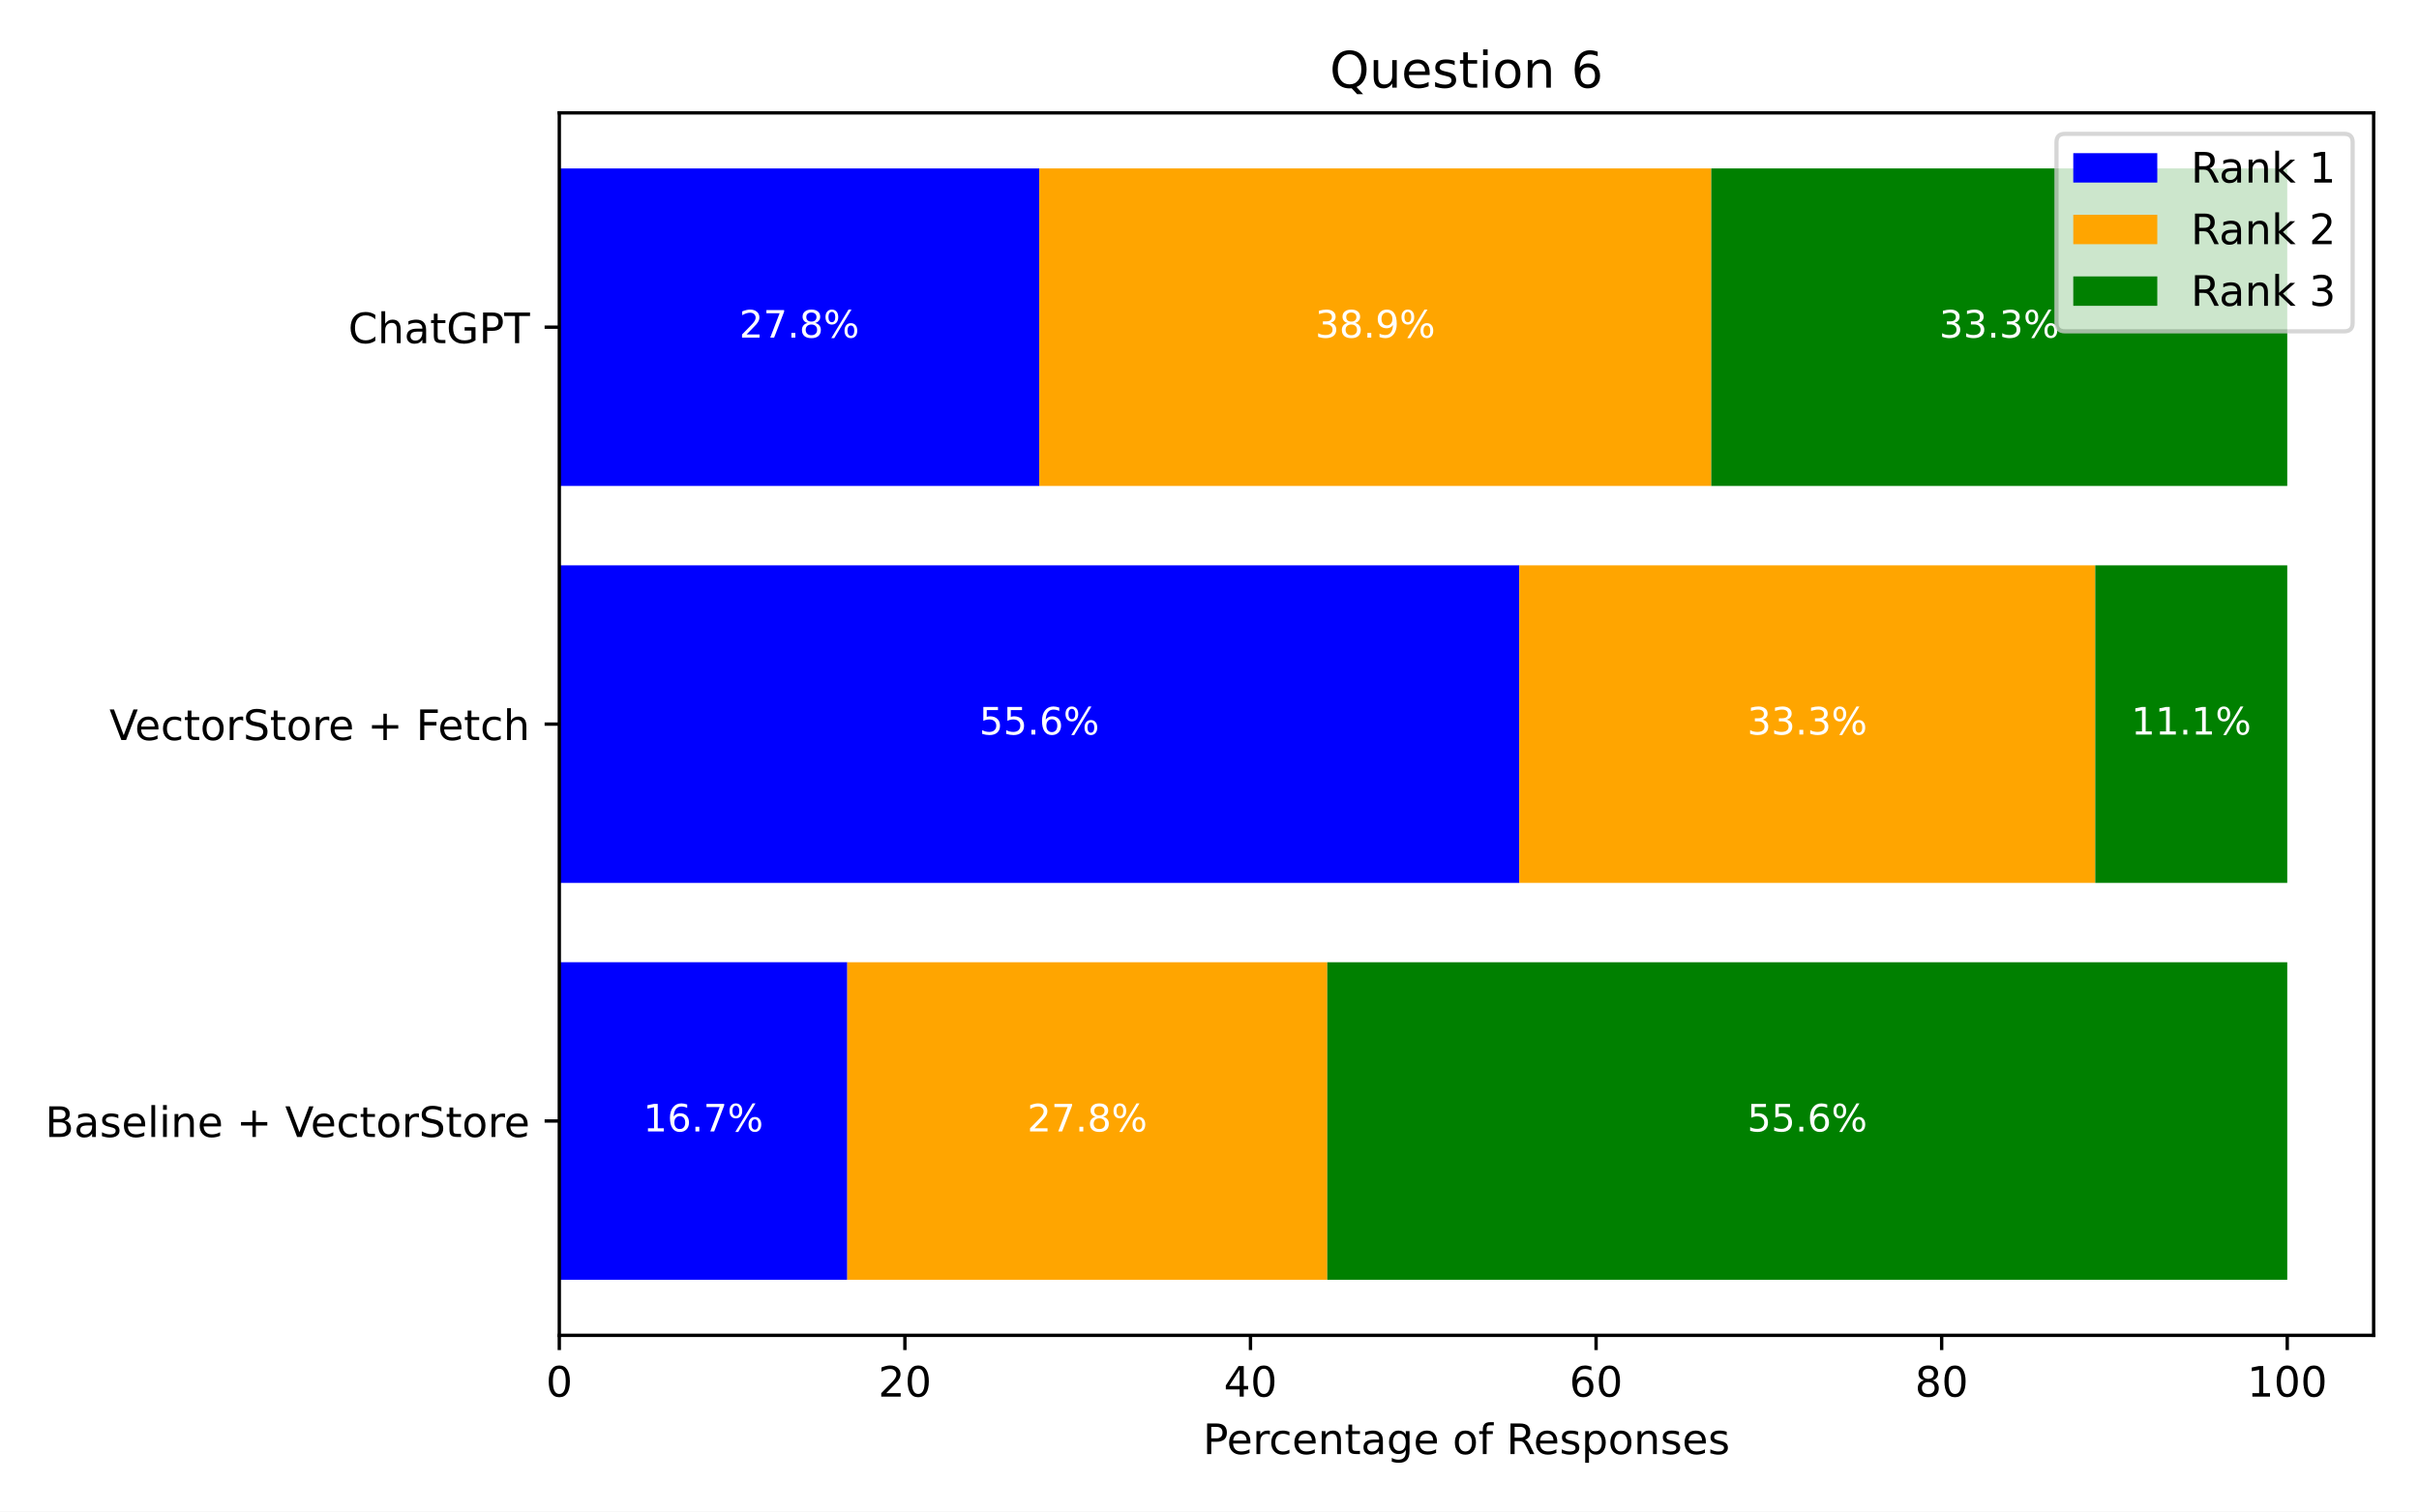
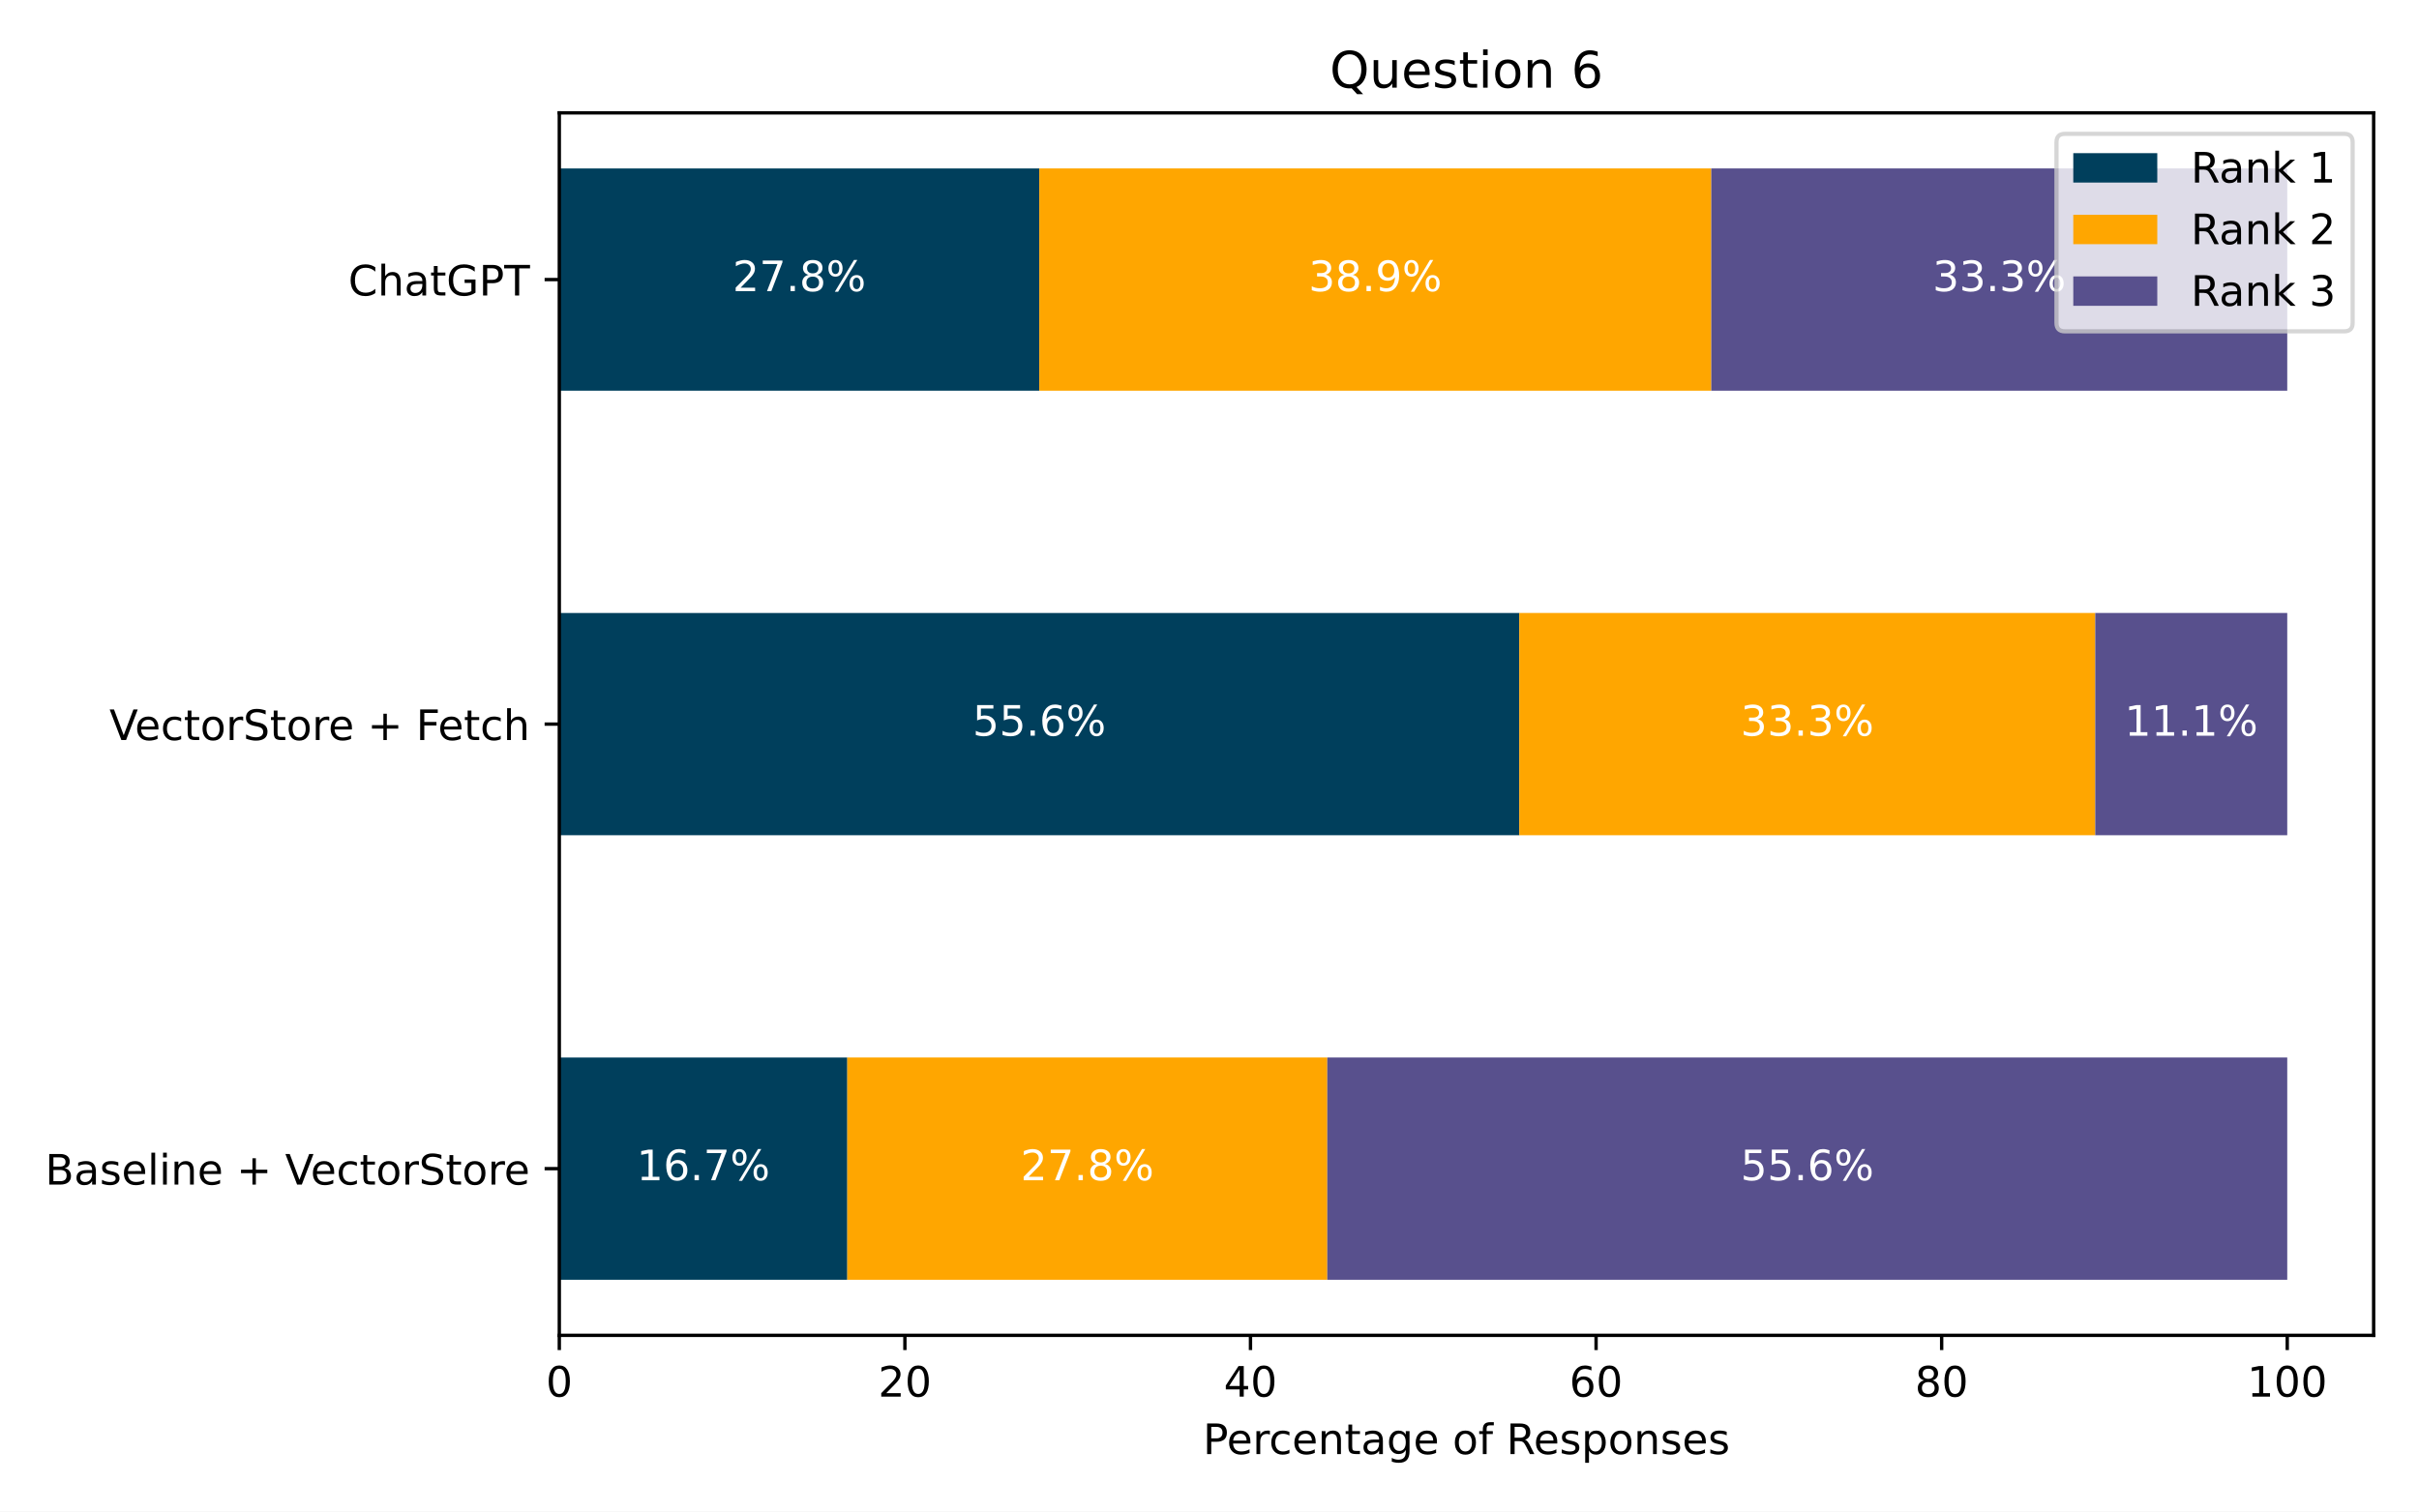
<svg xmlns="http://www.w3.org/2000/svg" xmlns:xlink="http://www.w3.org/1999/xlink" width="576pt" height="360pt" viewBox="0 0 576 360" version="1.1">
  <defs>
    <style type="text/css">*{stroke-linejoin: round; stroke-linecap: butt}</style>
  </defs>
  <g id="figure_1">
    <g id="patch_1">
      <path d="M 0 360  L 576 360  L 576 0  L 0 0  z " style="fill: #ffffff" />
    </g>
    <g id="axes_1">
      <g id="patch_2">
        <path d="M 133.18 318.04  L 565.2 318.04  L 565.2 26.88  L 133.18 26.88  z " style="fill: #ffffff" />
      </g>
      <g id="patch_3">
-         <path d="M 133.18 304.805  L 201.755 304.805  L 201.755 229.179  L 133.18 229.179  z " clip-path="url(#p1819cd830f)" style="fill: #0000ff" />
+         <path d="M 133.18 304.805  L 201.755 304.805  L 201.755 251.867  L 133.18 251.867  z " clip-path="url(#p472570c024)" style="fill: #003f5c" />
      </g>
      <g id="patch_4">
-         <path d="M 133.18 210.273  L 361.762 210.273  L 361.762 134.647  L 133.18 134.647  z " clip-path="url(#p1819cd830f)" style="fill: #0000ff" />
+         <path d="M 133.18 198.929  L 361.762 198.929  L 361.762 145.991  L 133.18 145.991  z " clip-path="url(#p472570c024)" style="fill: #003f5c" />
      </g>
      <g id="patch_5">
-         <path d="M 133.18 115.741  L 247.471 115.741  L 247.471 40.115  L 133.18 40.115  z " clip-path="url(#p1819cd830f)" style="fill: #0000ff" />
+         <path d="M 133.18 93.053  L 247.471 93.053  L 247.471 40.115  L 133.18 40.115  z " clip-path="url(#p472570c024)" style="fill: #003f5c" />
      </g>
      <g id="patch_6">
-         <path d="M 201.755 304.805  L 316.046 304.805  L 316.046 229.179  L 201.755 229.179  z " clip-path="url(#p1819cd830f)" style="fill: #ffa500" />
+         <path d="M 201.755 304.805  L 316.046 304.805  L 316.046 251.867  L 201.755 251.867  z " clip-path="url(#p472570c024)" style="fill: #ffa600" />
      </g>
      <g id="patch_7">
-         <path d="M 361.762 210.273  L 498.911 210.273  L 498.911 134.647  L 361.762 134.647  z " clip-path="url(#p1819cd830f)" style="fill: #ffa500" />
+         <path d="M 361.762 198.929  L 498.911 198.929  L 498.911 145.991  L 361.762 145.991  z " clip-path="url(#p472570c024)" style="fill: #ffa600" />
      </g>
      <g id="patch_8">
-         <path d="M 247.471 115.741  L 407.478 115.741  L 407.478 40.115  L 247.471 40.115  z " clip-path="url(#p1819cd830f)" style="fill: #ffa500" />
+         <path d="M 247.471 93.053  L 407.478 93.053  L 407.478 40.115  L 247.471 40.115  z " clip-path="url(#p472570c024)" style="fill: #ffa600" />
      </g>
      <g id="patch_9">
-         <path d="M 316.046 304.805  L 544.628 304.805  L 544.628 229.179  L 316.046 229.179  z " clip-path="url(#p1819cd830f)" style="fill: #008000" />
+         <path d="M 316.046 304.805  L 544.628 304.805  L 544.628 251.867  L 316.046 251.867  z " clip-path="url(#p472570c024)" style="fill: #58508d" />
      </g>
      <g id="patch_10">
-         <path d="M 498.911 210.273  L 544.628 210.273  L 544.628 134.647  L 498.911 134.647  z " clip-path="url(#p1819cd830f)" style="fill: #008000" />
+         <path d="M 498.911 198.929  L 544.628 198.929  L 544.628 145.991  L 498.911 145.991  z " clip-path="url(#p472570c024)" style="fill: #58508d" />
      </g>
      <g id="patch_11">
-         <path d="M 407.478 115.741  L 544.628 115.741  L 544.628 40.115  L 407.478 40.115  z " clip-path="url(#p1819cd830f)" style="fill: #008000" />
+         <path d="M 407.478 93.053  L 544.628 93.053  L 544.628 40.115  L 407.478 40.115  z " clip-path="url(#p472570c024)" style="fill: #58508d" />
      </g>
      <g id="matplotlib.axis_1">
        <g id="xtick_1">
          <g id="line2d_1">
            <defs>
-               <path id="mb0c76a50ac" d="M 0 0  L 0 3.5  " style="stroke: #000000; stroke-width: 0.8" />
+               <path id="m6cea0c84f3" d="M 0 0  L 0 3.5  " style="stroke: #000000; stroke-width: 0.8" />
            </defs>
            <g>
-               <use xlink:href="#mb0c76a50ac" x="133.18" y="318.04" style="stroke: #000000; stroke-width: 0.8" />
+               <use xlink:href="#m6cea0c84f3" x="133.18" y="318.04" style="stroke: #000000; stroke-width: 0.8" />
            </g>
          </g>
          <g id="text_1">
            <g transform="translate(129.9988 332.6384) scale(0.1 -0.1)">
              <defs>
                <path id="DejaVuSans-30" d="M 2034 4250  Q 1547 4250 1301 3770  Q 1056 3291 1056 2328  Q 1056 1369 1301 889  Q 1547 409 2034 409  Q 2525 409 2770 889  Q 3016 1369 3016 2328  Q 3016 3291 2770 3770  Q 2525 4250 2034 4250  z M 2034 4750  Q 2819 4750 3233 4129  Q 3647 3509 3647 2328  Q 3647 1150 3233 529  Q 2819 -91 2034 -91  Q 1250 -91 836 529  Q 422 1150 422 2328  Q 422 3509 836 4129  Q 1250 4750 2034 4750  z " transform="scale(0.015625)" />
              </defs>
              <use xlink:href="#DejaVuSans-30" />
            </g>
          </g>
        </g>
        <g id="xtick_2">
          <g id="line2d_2">
            <g>
-               <use xlink:href="#mb0c76a50ac" x="215.47" y="318.04" style="stroke: #000000; stroke-width: 0.8" />
+               <use xlink:href="#m6cea0c84f3" x="215.47" y="318.04" style="stroke: #000000; stroke-width: 0.8" />
            </g>
          </g>
          <g id="text_2">
            <g transform="translate(209.107 332.6384) scale(0.1 -0.1)">
              <defs>
                <path id="DejaVuSans-32" d="M 1228 531  L 3431 531  L 3431 0  L 469 0  L 469 531  Q 828 903 1448 1529  Q 2069 2156 2228 2338  Q 2531 2678 2651 2914  Q 2772 3150 2772 3378  Q 2772 3750 2511 3984  Q 2250 4219 1831 4219  Q 1534 4219 1204 4116  Q 875 4013 500 3803  L 500 4441  Q 881 4594 1212 4672  Q 1544 4750 1819 4750  Q 2544 4750 2975 4387  Q 3406 4025 3406 3419  Q 3406 3131 3298 2873  Q 3191 2616 2906 2266  Q 2828 2175 2409 1742  Q 1991 1309 1228 531  z " transform="scale(0.015625)" />
              </defs>
              <use xlink:href="#DejaVuSans-32" />
              <use xlink:href="#DejaVuSans-30" x="63.623" />
            </g>
          </g>
        </g>
        <g id="xtick_3">
          <g id="line2d_3">
            <g>
-               <use xlink:href="#mb0c76a50ac" x="297.759" y="318.04" style="stroke: #000000; stroke-width: 0.8" />
+               <use xlink:href="#m6cea0c84f3" x="297.759" y="318.04" style="stroke: #000000; stroke-width: 0.8" />
            </g>
          </g>
          <g id="text_3">
            <g transform="translate(291.3965 332.6384) scale(0.1 -0.1)">
              <defs>
                <path id="DejaVuSans-34" d="M 2419 4116  L 825 1625  L 2419 1625  L 2419 4116  z M 2253 4666  L 3047 4666  L 3047 1625  L 3713 1625  L 3713 1100  L 3047 1100  L 3047 0  L 2419 0  L 2419 1100  L 313 1100  L 313 1709  L 2253 4666  z " transform="scale(0.015625)" />
              </defs>
              <use xlink:href="#DejaVuSans-34" />
              <use xlink:href="#DejaVuSans-30" x="63.623" />
            </g>
          </g>
        </g>
        <g id="xtick_4">
          <g id="line2d_4">
            <g>
-               <use xlink:href="#mb0c76a50ac" x="380.049" y="318.04" style="stroke: #000000; stroke-width: 0.8" />
+               <use xlink:href="#m6cea0c84f3" x="380.049" y="318.04" style="stroke: #000000; stroke-width: 0.8" />
            </g>
          </g>
          <g id="text_4">
            <g transform="translate(373.6861 332.6384) scale(0.1 -0.1)">
              <defs>
                <path id="DejaVuSans-36" d="M 2113 2584  Q 1688 2584 1439 2293  Q 1191 2003 1191 1497  Q 1191 994 1439 701  Q 1688 409 2113 409  Q 2538 409 2786 701  Q 3034 994 3034 1497  Q 3034 2003 2786 2293  Q 2538 2584 2113 2584  z M 3366 4563  L 3366 3988  Q 3128 4100 2886 4159  Q 2644 4219 2406 4219  Q 1781 4219 1451 3797  Q 1122 3375 1075 2522  Q 1259 2794 1537 2939  Q 1816 3084 2150 3084  Q 2853 3084 3261 2657  Q 3669 2231 3669 1497  Q 3669 778 3244 343  Q 2819 -91 2113 -91  Q 1303 -91 875 529  Q 447 1150 447 2328  Q 447 3434 972 4092  Q 1497 4750 2381 4750  Q 2619 4750 2861 4703  Q 3103 4656 3366 4563  z " transform="scale(0.015625)" />
              </defs>
              <use xlink:href="#DejaVuSans-36" />
              <use xlink:href="#DejaVuSans-30" x="63.623" />
            </g>
          </g>
        </g>
        <g id="xtick_5">
          <g id="line2d_5">
            <g>
-               <use xlink:href="#mb0c76a50ac" x="462.338" y="318.04" style="stroke: #000000; stroke-width: 0.8" />
+               <use xlink:href="#m6cea0c84f3" x="462.338" y="318.04" style="stroke: #000000; stroke-width: 0.8" />
            </g>
          </g>
          <g id="text_5">
            <g transform="translate(455.9756 332.6384) scale(0.1 -0.1)">
              <defs>
                <path id="DejaVuSans-38" d="M 2034 2216  Q 1584 2216 1326 1975  Q 1069 1734 1069 1313  Q 1069 891 1326 650  Q 1584 409 2034 409  Q 2484 409 2743 651  Q 3003 894 3003 1313  Q 3003 1734 2745 1975  Q 2488 2216 2034 2216  z M 1403 2484  Q 997 2584 770 2862  Q 544 3141 544 3541  Q 544 4100 942 4425  Q 1341 4750 2034 4750  Q 2731 4750 3128 4425  Q 3525 4100 3525 3541  Q 3525 3141 3298 2862  Q 3072 2584 2669 2484  Q 3125 2378 3379 2068  Q 3634 1759 3634 1313  Q 3634 634 3220 271  Q 2806 -91 2034 -91  Q 1263 -91 848 271  Q 434 634 434 1313  Q 434 1759 690 2068  Q 947 2378 1403 2484  z M 1172 3481  Q 1172 3119 1398 2916  Q 1625 2713 2034 2713  Q 2441 2713 2670 2916  Q 2900 3119 2900 3481  Q 2900 3844 2670 4047  Q 2441 4250 2034 4250  Q 1625 4250 1398 4047  Q 1172 3844 1172 3481  z " transform="scale(0.015625)" />
              </defs>
              <use xlink:href="#DejaVuSans-38" />
              <use xlink:href="#DejaVuSans-30" x="63.623" />
            </g>
          </g>
        </g>
        <g id="xtick_6">
          <g id="line2d_6">
            <g>
-               <use xlink:href="#mb0c76a50ac" x="544.628" y="318.04" style="stroke: #000000; stroke-width: 0.8" />
+               <use xlink:href="#m6cea0c84f3" x="544.628" y="318.04" style="stroke: #000000; stroke-width: 0.8" />
            </g>
          </g>
          <g id="text_6">
            <g transform="translate(535.0839 332.6384) scale(0.1 -0.1)">
              <defs>
                <path id="DejaVuSans-31" d="M 794 531  L 1825 531  L 1825 4091  L 703 3866  L 703 4441  L 1819 4666  L 2450 4666  L 2450 531  L 3481 531  L 3481 0  L 794 0  L 794 531  z " transform="scale(0.015625)" />
              </defs>
              <use xlink:href="#DejaVuSans-31" />
              <use xlink:href="#DejaVuSans-30" x="63.623" />
              <use xlink:href="#DejaVuSans-30" x="127.246" />
            </g>
          </g>
        </g>
        <g id="text_7">
          <g transform="translate(286.4509 346.3166) scale(0.1 -0.1)">
            <defs>
              <path id="DejaVuSans-50" d="M 1259 4147  L 1259 2394  L 2053 2394  Q 2494 2394 2734 2622  Q 2975 2850 2975 3272  Q 2975 3691 2734 3919  Q 2494 4147 2053 4147  L 1259 4147  z M 628 4666  L 2053 4666  Q 2838 4666 3239 4311  Q 3641 3956 3641 3272  Q 3641 2581 3239 2228  Q 2838 1875 2053 1875  L 1259 1875  L 1259 0  L 628 0  L 628 4666  z " transform="scale(0.015625)" />
              <path id="DejaVuSans-65" d="M 3597 1894  L 3597 1613  L 953 1613  Q 991 1019 1311 708  Q 1631 397 2203 397  Q 2534 397 2845 478  Q 3156 559 3463 722  L 3463 178  Q 3153 47 2828 -22  Q 2503 -91 2169 -91  Q 1331 -91 842 396  Q 353 884 353 1716  Q 353 2575 817 3079  Q 1281 3584 2069 3584  Q 2775 3584 3186 3129  Q 3597 2675 3597 1894  z M 3022 2063  Q 3016 2534 2758 2815  Q 2500 3097 2075 3097  Q 1594 3097 1305 2825  Q 1016 2553 972 2059  L 3022 2063  z " transform="scale(0.015625)" />
              <path id="DejaVuSans-72" d="M 2631 2963  Q 2534 3019 2420 3045  Q 2306 3072 2169 3072  Q 1681 3072 1420 2755  Q 1159 2438 1159 1844  L 1159 0  L 581 0  L 581 3500  L 1159 3500  L 1159 2956  Q 1341 3275 1631 3429  Q 1922 3584 2338 3584  Q 2397 3584 2469 3576  Q 2541 3569 2628 3553  L 2631 2963  z " transform="scale(0.015625)" />
              <path id="DejaVuSans-63" d="M 3122 3366  L 3122 2828  Q 2878 2963 2633 3030  Q 2388 3097 2138 3097  Q 1578 3097 1268 2742  Q 959 2388 959 1747  Q 959 1106 1268 751  Q 1578 397 2138 397  Q 2388 397 2633 464  Q 2878 531 3122 666  L 3122 134  Q 2881 22 2623 -34  Q 2366 -91 2075 -91  Q 1284 -91 818 406  Q 353 903 353 1747  Q 353 2603 823 3093  Q 1294 3584 2113 3584  Q 2378 3584 2631 3529  Q 2884 3475 3122 3366  z " transform="scale(0.015625)" />
              <path id="DejaVuSans-6e" d="M 3513 2113  L 3513 0  L 2938 0  L 2938 2094  Q 2938 2591 2744 2837  Q 2550 3084 2163 3084  Q 1697 3084 1428 2787  Q 1159 2491 1159 1978  L 1159 0  L 581 0  L 581 3500  L 1159 3500  L 1159 2956  Q 1366 3272 1645 3428  Q 1925 3584 2291 3584  Q 2894 3584 3203 3211  Q 3513 2838 3513 2113  z " transform="scale(0.015625)" />
              <path id="DejaVuSans-74" d="M 1172 4494  L 1172 3500  L 2356 3500  L 2356 3053  L 1172 3053  L 1172 1153  Q 1172 725 1289 603  Q 1406 481 1766 481  L 2356 481  L 2356 0  L 1766 0  Q 1100 0 847 248  Q 594 497 594 1153  L 594 3053  L 172 3053  L 172 3500  L 594 3500  L 594 4494  L 1172 4494  z " transform="scale(0.015625)" />
              <path id="DejaVuSans-61" d="M 2194 1759  Q 1497 1759 1228 1600  Q 959 1441 959 1056  Q 959 750 1161 570  Q 1363 391 1709 391  Q 2188 391 2477 730  Q 2766 1069 2766 1631  L 2766 1759  L 2194 1759  z M 3341 1997  L 3341 0  L 2766 0  L 2766 531  Q 2569 213 2275 61  Q 1981 -91 1556 -91  Q 1019 -91 701 211  Q 384 513 384 1019  Q 384 1609 779 1909  Q 1175 2209 1959 2209  L 2766 2209  L 2766 2266  Q 2766 2663 2505 2880  Q 2244 3097 1772 3097  Q 1472 3097 1187 3025  Q 903 2953 641 2809  L 641 3341  Q 956 3463 1253 3523  Q 1550 3584 1831 3584  Q 2591 3584 2966 3190  Q 3341 2797 3341 1997  z " transform="scale(0.015625)" />
              <path id="DejaVuSans-67" d="M 2906 1791  Q 2906 2416 2648 2759  Q 2391 3103 1925 3103  Q 1463 3103 1205 2759  Q 947 2416 947 1791  Q 947 1169 1205 825  Q 1463 481 1925 481  Q 2391 481 2648 825  Q 2906 1169 2906 1791  z M 3481 434  Q 3481 -459 3084 -895  Q 2688 -1331 1869 -1331  Q 1566 -1331 1297 -1286  Q 1028 -1241 775 -1147  L 775 -588  Q 1028 -725 1275 -790  Q 1522 -856 1778 -856  Q 2344 -856 2625 -561  Q 2906 -266 2906 331  L 2906 616  Q 2728 306 2450 153  Q 2172 0 1784 0  Q 1141 0 747 490  Q 353 981 353 1791  Q 353 2603 747 3093  Q 1141 3584 1784 3584  Q 2172 3584 2450 3431  Q 2728 3278 2906 2969  L 2906 3500  L 3481 3500  L 3481 434  z " transform="scale(0.015625)" />
              <path id="DejaVuSans-20" transform="scale(0.015625)" />
              <path id="DejaVuSans-6f" d="M 1959 3097  Q 1497 3097 1228 2736  Q 959 2375 959 1747  Q 959 1119 1226 758  Q 1494 397 1959 397  Q 2419 397 2687 759  Q 2956 1122 2956 1747  Q 2956 2369 2687 2733  Q 2419 3097 1959 3097  z M 1959 3584  Q 2709 3584 3137 3096  Q 3566 2609 3566 1747  Q 3566 888 3137 398  Q 2709 -91 1959 -91  Q 1206 -91 779 398  Q 353 888 353 1747  Q 353 2609 779 3096  Q 1206 3584 1959 3584  z " transform="scale(0.015625)" />
              <path id="DejaVuSans-66" d="M 2375 4863  L 2375 4384  L 1825 4384  Q 1516 4384 1395 4259  Q 1275 4134 1275 3809  L 1275 3500  L 2222 3500  L 2222 3053  L 1275 3053  L 1275 0  L 697 0  L 697 3053  L 147 3053  L 147 3500  L 697 3500  L 697 3744  Q 697 4328 969 4595  Q 1241 4863 1831 4863  L 2375 4863  z " transform="scale(0.015625)" />
              <path id="DejaVuSans-52" d="M 2841 2188  Q 3044 2119 3236 1894  Q 3428 1669 3622 1275  L 4263 0  L 3584 0  L 2988 1197  Q 2756 1666 2539 1819  Q 2322 1972 1947 1972  L 1259 1972  L 1259 0  L 628 0  L 628 4666  L 2053 4666  Q 2853 4666 3247 4331  Q 3641 3997 3641 3322  Q 3641 2881 3436 2590  Q 3231 2300 2841 2188  z M 1259 4147  L 1259 2491  L 2053 2491  Q 2509 2491 2742 2702  Q 2975 2913 2975 3322  Q 2975 3731 2742 3939  Q 2509 4147 2053 4147  L 1259 4147  z " transform="scale(0.015625)" />
              <path id="DejaVuSans-73" d="M 2834 3397  L 2834 2853  Q 2591 2978 2328 3040  Q 2066 3103 1784 3103  Q 1356 3103 1142 2972  Q 928 2841 928 2578  Q 928 2378 1081 2264  Q 1234 2150 1697 2047  L 1894 2003  Q 2506 1872 2764 1633  Q 3022 1394 3022 966  Q 3022 478 2636 193  Q 2250 -91 1575 -91  Q 1294 -91 989 -36  Q 684 19 347 128  L 347 722  Q 666 556 975 473  Q 1284 391 1588 391  Q 1994 391 2212 530  Q 2431 669 2431 922  Q 2431 1156 2273 1281  Q 2116 1406 1581 1522  L 1381 1569  Q 847 1681 609 1914  Q 372 2147 372 2553  Q 372 3047 722 3315  Q 1072 3584 1716 3584  Q 2034 3584 2315 3537  Q 2597 3491 2834 3397  z " transform="scale(0.015625)" />
              <path id="DejaVuSans-70" d="M 1159 525  L 1159 -1331  L 581 -1331  L 581 3500  L 1159 3500  L 1159 2969  Q 1341 3281 1617 3432  Q 1894 3584 2278 3584  Q 2916 3584 3314 3078  Q 3713 2572 3713 1747  Q 3713 922 3314 415  Q 2916 -91 2278 -91  Q 1894 -91 1617 61  Q 1341 213 1159 525  z M 3116 1747  Q 3116 2381 2855 2742  Q 2594 3103 2138 3103  Q 1681 3103 1420 2742  Q 1159 2381 1159 1747  Q 1159 1113 1420 752  Q 1681 391 2138 391  Q 2594 391 2855 752  Q 3116 1113 3116 1747  z " transform="scale(0.015625)" />
            </defs>
            <use xlink:href="#DejaVuSans-50" />
            <use xlink:href="#DejaVuSans-65" x="56.678" />
            <use xlink:href="#DejaVuSans-72" x="118.201" />
            <use xlink:href="#DejaVuSans-63" x="157.064" />
            <use xlink:href="#DejaVuSans-65" x="212.045" />
            <use xlink:href="#DejaVuSans-6e" x="273.568" />
            <use xlink:href="#DejaVuSans-74" x="336.947" />
            <use xlink:href="#DejaVuSans-61" x="376.156" />
            <use xlink:href="#DejaVuSans-67" x="437.436" />
            <use xlink:href="#DejaVuSans-65" x="500.912" />
            <use xlink:href="#DejaVuSans-20" x="562.436" />
            <use xlink:href="#DejaVuSans-6f" x="594.223" />
            <use xlink:href="#DejaVuSans-66" x="655.404" />
            <use xlink:href="#DejaVuSans-20" x="690.609" />
            <use xlink:href="#DejaVuSans-52" x="722.396" />
            <use xlink:href="#DejaVuSans-65" x="787.379" />
            <use xlink:href="#DejaVuSans-73" x="848.902" />
            <use xlink:href="#DejaVuSans-70" x="901.002" />
            <use xlink:href="#DejaVuSans-6f" x="964.479" />
            <use xlink:href="#DejaVuSans-6e" x="1025.66" />
            <use xlink:href="#DejaVuSans-73" x="1089.039" />
            <use xlink:href="#DejaVuSans-65" x="1141.139" />
            <use xlink:href="#DejaVuSans-73" x="1202.662" />
          </g>
        </g>
      </g>
      <g id="matplotlib.axis_2">
        <g id="ytick_1">
          <g id="line2d_7">
            <defs>
-               <path id="m9d23eea4d8" d="M 0 0  L -3.5 0  " style="stroke: #000000; stroke-width: 0.8" />
+               <path id="m321a043ea3" d="M 0 0  L -3.5 0  " style="stroke: #000000; stroke-width: 0.8" />
            </defs>
            <g>
-               <use xlink:href="#m9d23eea4d8" x="133.18" y="266.992" style="stroke: #000000; stroke-width: 0.8" />
+               <use xlink:href="#m321a043ea3" x="133.18" y="278.336" style="stroke: #000000; stroke-width: 0.8" />
            </g>
          </g>
          <g id="text_8">
-             <g transform="translate(10.75188 270.7917) scale(0.1 -0.1)">
+             <g transform="translate(10.75188 282.1356) scale(0.1 -0.1)">
              <defs>
                <path id="DejaVuSans-42" d="M 1259 2228  L 1259 519  L 2272 519  Q 2781 519 3026 730  Q 3272 941 3272 1375  Q 3272 1813 3026 2020  Q 2781 2228 2272 2228  L 1259 2228  z M 1259 4147  L 1259 2741  L 2194 2741  Q 2656 2741 2882 2914  Q 3109 3088 3109 3444  Q 3109 3797 2882 3972  Q 2656 4147 2194 4147  L 1259 4147  z M 628 4666  L 2241 4666  Q 2963 4666 3353 4366  Q 3744 4066 3744 3513  Q 3744 3084 3544 2831  Q 3344 2578 2956 2516  Q 3422 2416 3680 2098  Q 3938 1781 3938 1306  Q 3938 681 3513 340  Q 3088 0 2303 0  L 628 0  L 628 4666  z " transform="scale(0.015625)" />
                <path id="DejaVuSans-6c" d="M 603 4863  L 1178 4863  L 1178 0  L 603 0  L 603 4863  z " transform="scale(0.015625)" />
                <path id="DejaVuSans-69" d="M 603 3500  L 1178 3500  L 1178 0  L 603 0  L 603 3500  z M 603 4863  L 1178 4863  L 1178 4134  L 603 4134  L 603 4863  z " transform="scale(0.015625)" />
                <path id="DejaVuSans-2b" d="M 2944 4013  L 2944 2272  L 4684 2272  L 4684 1741  L 2944 1741  L 2944 0  L 2419 0  L 2419 1741  L 678 1741  L 678 2272  L 2419 2272  L 2419 4013  L 2944 4013  z " transform="scale(0.015625)" />
                <path id="DejaVuSans-56" d="M 1831 0  L 50 4666  L 709 4666  L 2188 738  L 3669 4666  L 4325 4666  L 2547 0  L 1831 0  z " transform="scale(0.015625)" />
                <path id="DejaVuSans-53" d="M 3425 4513  L 3425 3897  Q 3066 4069 2747 4153  Q 2428 4238 2131 4238  Q 1616 4238 1336 4038  Q 1056 3838 1056 3469  Q 1056 3159 1242 3001  Q 1428 2844 1947 2747  L 2328 2669  Q 3034 2534 3370 2195  Q 3706 1856 3706 1288  Q 3706 609 3251 259  Q 2797 -91 1919 -91  Q 1588 -91 1214 -16  Q 841 59 441 206  L 441 856  Q 825 641 1194 531  Q 1563 422 1919 422  Q 2459 422 2753 634  Q 3047 847 3047 1241  Q 3047 1584 2836 1778  Q 2625 1972 2144 2069  L 1759 2144  Q 1053 2284 737 2584  Q 422 2884 422 3419  Q 422 4038 858 4394  Q 1294 4750 2059 4750  Q 2388 4750 2728 4690  Q 3069 4631 3425 4513  z " transform="scale(0.015625)" />
              </defs>
              <use xlink:href="#DejaVuSans-42" />
              <use xlink:href="#DejaVuSans-61" x="68.604" />
              <use xlink:href="#DejaVuSans-73" x="129.883" />
              <use xlink:href="#DejaVuSans-65" x="181.982" />
              <use xlink:href="#DejaVuSans-6c" x="243.506" />
              <use xlink:href="#DejaVuSans-69" x="271.289" />
              <use xlink:href="#DejaVuSans-6e" x="299.072" />
              <use xlink:href="#DejaVuSans-65" x="362.451" />
              <use xlink:href="#DejaVuSans-20" x="423.975" />
              <use xlink:href="#DejaVuSans-2b" x="455.762" />
              <use xlink:href="#DejaVuSans-20" x="539.551" />
              <use xlink:href="#DejaVuSans-56" x="571.338" />
              <use xlink:href="#DejaVuSans-65" x="631.996" />
              <use xlink:href="#DejaVuSans-63" x="693.52" />
              <use xlink:href="#DejaVuSans-74" x="748.5" />
              <use xlink:href="#DejaVuSans-6f" x="787.709" />
              <use xlink:href="#DejaVuSans-72" x="848.891" />
              <use xlink:href="#DejaVuSans-53" x="890.004" />
              <use xlink:href="#DejaVuSans-74" x="953.48" />
              <use xlink:href="#DejaVuSans-6f" x="992.689" />
              <use xlink:href="#DejaVuSans-72" x="1053.871" />
              <use xlink:href="#DejaVuSans-65" x="1092.734" />
            </g>
          </g>
        </g>
        <g id="ytick_2">
          <g id="line2d_8">
            <g>
-               <use xlink:href="#m9d23eea4d8" x="133.18" y="172.46" style="stroke: #000000; stroke-width: 0.8" />
+               <use xlink:href="#m321a043ea3" x="133.18" y="172.46" style="stroke: #000000; stroke-width: 0.8" />
            </g>
          </g>
          <g id="text_9">
            <g transform="translate(26.03937 176.2592) scale(0.1 -0.1)">
              <defs>
                <path id="DejaVuSans-46" d="M 628 4666  L 3309 4666  L 3309 4134  L 1259 4134  L 1259 2759  L 3109 2759  L 3109 2228  L 1259 2228  L 1259 0  L 628 0  L 628 4666  z " transform="scale(0.015625)" />
                <path id="DejaVuSans-68" d="M 3513 2113  L 3513 0  L 2938 0  L 2938 2094  Q 2938 2591 2744 2837  Q 2550 3084 2163 3084  Q 1697 3084 1428 2787  Q 1159 2491 1159 1978  L 1159 0  L 581 0  L 581 4863  L 1159 4863  L 1159 2956  Q 1366 3272 1645 3428  Q 1925 3584 2291 3584  Q 2894 3584 3203 3211  Q 3513 2838 3513 2113  z " transform="scale(0.015625)" />
              </defs>
              <use xlink:href="#DejaVuSans-56" />
              <use xlink:href="#DejaVuSans-65" x="60.658" />
              <use xlink:href="#DejaVuSans-63" x="122.182" />
              <use xlink:href="#DejaVuSans-74" x="177.162" />
              <use xlink:href="#DejaVuSans-6f" x="216.371" />
              <use xlink:href="#DejaVuSans-72" x="277.553" />
              <use xlink:href="#DejaVuSans-53" x="318.666" />
              <use xlink:href="#DejaVuSans-74" x="382.143" />
              <use xlink:href="#DejaVuSans-6f" x="421.352" />
              <use xlink:href="#DejaVuSans-72" x="482.533" />
              <use xlink:href="#DejaVuSans-65" x="521.396" />
              <use xlink:href="#DejaVuSans-20" x="582.92" />
              <use xlink:href="#DejaVuSans-2b" x="614.707" />
              <use xlink:href="#DejaVuSans-20" x="698.496" />
              <use xlink:href="#DejaVuSans-46" x="730.283" />
              <use xlink:href="#DejaVuSans-65" x="782.303" />
              <use xlink:href="#DejaVuSans-74" x="843.826" />
              <use xlink:href="#DejaVuSans-63" x="883.035" />
              <use xlink:href="#DejaVuSans-68" x="938.016" />
            </g>
          </g>
        </g>
        <g id="ytick_3">
          <g id="line2d_9">
            <g>
-               <use xlink:href="#m9d23eea4d8" x="133.18" y="77.928" style="stroke: #000000; stroke-width: 0.8" />
+               <use xlink:href="#m321a043ea3" x="133.18" y="66.584" style="stroke: #000000; stroke-width: 0.8" />
            </g>
          </g>
          <g id="text_10">
-             <g transform="translate(82.92531 81.72675) scale(0.1 -0.1)">
+             <g transform="translate(82.92531 70.38286) scale(0.1 -0.1)">
              <defs>
                <path id="DejaVuSans-43" d="M 4122 4306  L 4122 3641  Q 3803 3938 3442 4084  Q 3081 4231 2675 4231  Q 1875 4231 1450 3742  Q 1025 3253 1025 2328  Q 1025 1406 1450 917  Q 1875 428 2675 428  Q 3081 428 3442 575  Q 3803 722 4122 1019  L 4122 359  Q 3791 134 3420 21  Q 3050 -91 2638 -91  Q 1578 -91 968 557  Q 359 1206 359 2328  Q 359 3453 968 4101  Q 1578 4750 2638 4750  Q 3056 4750 3426 4639  Q 3797 4528 4122 4306  z " transform="scale(0.015625)" />
                <path id="DejaVuSans-47" d="M 3809 666  L 3809 1919  L 2778 1919  L 2778 2438  L 4434 2438  L 4434 434  Q 4069 175 3628 42  Q 3188 -91 2688 -91  Q 1594 -91 976 548  Q 359 1188 359 2328  Q 359 3472 976 4111  Q 1594 4750 2688 4750  Q 3144 4750 3555 4637  Q 3966 4525 4313 4306  L 4313 3634  Q 3963 3931 3569 4081  Q 3175 4231 2741 4231  Q 1884 4231 1454 3753  Q 1025 3275 1025 2328  Q 1025 1384 1454 906  Q 1884 428 2741 428  Q 3075 428 3337 486  Q 3600 544 3809 666  z " transform="scale(0.015625)" />
                <path id="DejaVuSans-54" d="M -19 4666  L 3928 4666  L 3928 4134  L 2272 4134  L 2272 0  L 1638 0  L 1638 4134  L -19 4134  L -19 4666  z " transform="scale(0.015625)" />
              </defs>
              <use xlink:href="#DejaVuSans-43" />
              <use xlink:href="#DejaVuSans-68" x="69.824" />
              <use xlink:href="#DejaVuSans-61" x="133.203" />
              <use xlink:href="#DejaVuSans-74" x="194.482" />
              <use xlink:href="#DejaVuSans-47" x="233.691" />
              <use xlink:href="#DejaVuSans-50" x="311.182" />
              <use xlink:href="#DejaVuSans-54" x="371.484" />
            </g>
          </g>
        </g>
      </g>
      <g id="patch_12">
        <path d="M 133.18 318.04  L 133.18 26.88  " style="fill: none; stroke: #000000; stroke-width: 0.8; stroke-linejoin: miter; stroke-linecap: square" />
      </g>
      <g id="patch_13">
        <path d="M 565.2 318.04  L 565.2 26.88  " style="fill: none; stroke: #000000; stroke-width: 0.8; stroke-linejoin: miter; stroke-linecap: square" />
      </g>
      <g id="patch_14">
        <path d="M 133.18 318.04  L 565.2 318.04  " style="fill: none; stroke: #000000; stroke-width: 0.8; stroke-linejoin: miter; stroke-linecap: square" />
      </g>
      <g id="patch_15">
        <path d="M 133.18 26.88  L 565.2 26.88  " style="fill: none; stroke: #000000; stroke-width: 0.8; stroke-linejoin: miter; stroke-linecap: square" />
      </g>
      <g id="text_11">
-         <g style="fill: #ffffff" transform="translate(153.1721 269.4759) scale(0.09 -0.09)">
+         <g style="fill: #ffffff" transform="translate(151.5837 281.0957) scale(0.1 -0.1)">
          <defs>
            <path id="DejaVuSans-2e" d="M 684 794  L 1344 794  L 1344 0  L 684 0  L 684 794  z " transform="scale(0.015625)" />
            <path id="DejaVuSans-37" d="M 525 4666  L 3525 4666  L 3525 4397  L 1831 0  L 1172 0  L 2766 4134  L 525 4134  L 525 4666  z " transform="scale(0.015625)" />
            <path id="DejaVuSans-25" d="M 4653 2053  Q 4381 2053 4226 1822  Q 4072 1591 4072 1178  Q 4072 772 4226 539  Q 4381 306 4653 306  Q 4919 306 5073 539  Q 5228 772 5228 1178  Q 5228 1588 5073 1820  Q 4919 2053 4653 2053  z M 4653 2450  Q 5147 2450 5437 2106  Q 5728 1763 5728 1178  Q 5728 594 5436 251  Q 5144 -91 4653 -91  Q 4153 -91 3862 251  Q 3572 594 3572 1178  Q 3572 1766 3864 2108  Q 4156 2450 4653 2450  z M 1428 4353  Q 1159 4353 1004 4120  Q 850 3888 850 3481  Q 850 3069 1003 2837  Q 1156 2606 1428 2606  Q 1700 2606 1854 2837  Q 2009 3069 2009 3481  Q 2009 3884 1853 4118  Q 1697 4353 1428 4353  z M 4250 4750  L 4750 4750  L 1831 -91  L 1331 -91  L 4250 4750  z M 1428 4750  Q 1922 4750 2215 4408  Q 2509 4066 2509 3481  Q 2509 2891 2217 2550  Q 1925 2209 1428 2209  Q 931 2209 642 2551  Q 353 2894 353 3481  Q 353 4063 643 4406  Q 934 4750 1428 4750  z " transform="scale(0.015625)" />
          </defs>
          <use xlink:href="#DejaVuSans-31" />
          <use xlink:href="#DejaVuSans-36" x="63.623" />
          <use xlink:href="#DejaVuSans-2e" x="127.246" />
          <use xlink:href="#DejaVuSans-37" x="159.033" />
          <use xlink:href="#DejaVuSans-25" x="222.656" />
        </g>
      </g>
      <g id="text_12">
-         <g style="fill: #ffffff" transform="translate(244.6049 269.4759) scale(0.09 -0.09)">
+         <g style="fill: #ffffff" transform="translate(243.0165 281.0957) scale(0.1 -0.1)">
          <use xlink:href="#DejaVuSans-32" />
          <use xlink:href="#DejaVuSans-37" x="63.623" />
          <use xlink:href="#DejaVuSans-2e" x="127.246" />
          <use xlink:href="#DejaVuSans-38" x="159.033" />
          <use xlink:href="#DejaVuSans-25" x="222.656" />
        </g>
      </g>
      <g id="text_13">
-         <g style="fill: #ffffff" transform="translate(416.0414 269.4759) scale(0.09 -0.09)">
+         <g style="fill: #ffffff" transform="translate(414.453 281.0957) scale(0.1 -0.1)">
          <defs>
            <path id="DejaVuSans-35" d="M 691 4666  L 3169 4666  L 3169 4134  L 1269 4134  L 1269 2991  Q 1406 3038 1543 3061  Q 1681 3084 1819 3084  Q 2600 3084 3056 2656  Q 3513 2228 3513 1497  Q 3513 744 3044 326  Q 2575 -91 1722 -91  Q 1428 -91 1123 -41  Q 819 9 494 109  L 494 744  Q 775 591 1075 516  Q 1375 441 1709 441  Q 2250 441 2565 725  Q 2881 1009 2881 1497  Q 2881 1984 2565 2268  Q 2250 2553 1709 2553  Q 1456 2553 1204 2497  Q 953 2441 691 2322  L 691 4666  z " transform="scale(0.015625)" />
          </defs>
          <use xlink:href="#DejaVuSans-35" />
          <use xlink:href="#DejaVuSans-35" x="63.623" />
          <use xlink:href="#DejaVuSans-2e" x="127.246" />
          <use xlink:href="#DejaVuSans-36" x="159.033" />
          <use xlink:href="#DejaVuSans-25" x="222.656" />
        </g>
      </g>
      <g id="text_14">
-         <g style="fill: #ffffff" transform="translate(233.1758 174.9434) scale(0.09 -0.09)">
+         <g style="fill: #ffffff" transform="translate(231.5874 175.2194) scale(0.1 -0.1)">
          <use xlink:href="#DejaVuSans-35" />
          <use xlink:href="#DejaVuSans-35" x="63.623" />
          <use xlink:href="#DejaVuSans-2e" x="127.246" />
          <use xlink:href="#DejaVuSans-36" x="159.033" />
          <use xlink:href="#DejaVuSans-25" x="222.656" />
        </g>
      </g>
      <g id="text_15">
-         <g style="fill: #ffffff" transform="translate(416.0414 174.9434) scale(0.09 -0.09)">
+         <g style="fill: #ffffff" transform="translate(414.453 175.2194) scale(0.1 -0.1)">
          <defs>
            <path id="DejaVuSans-33" d="M 2597 2516  Q 3050 2419 3304 2112  Q 3559 1806 3559 1356  Q 3559 666 3084 287  Q 2609 -91 1734 -91  Q 1441 -91 1130 -33  Q 819 25 488 141  L 488 750  Q 750 597 1062 519  Q 1375 441 1716 441  Q 2309 441 2620 675  Q 2931 909 2931 1356  Q 2931 1769 2642 2001  Q 2353 2234 1838 2234  L 1294 2234  L 1294 2753  L 1863 2753  Q 2328 2753 2575 2939  Q 2822 3125 2822 3475  Q 2822 3834 2567 4026  Q 2313 4219 1838 4219  Q 1578 4219 1281 4162  Q 984 4106 628 3988  L 628 4550  Q 988 4650 1302 4700  Q 1616 4750 1894 4750  Q 2613 4750 3031 4423  Q 3450 4097 3450 3541  Q 3450 3153 3228 2886  Q 3006 2619 2597 2516  z " transform="scale(0.015625)" />
          </defs>
          <use xlink:href="#DejaVuSans-33" />
          <use xlink:href="#DejaVuSans-33" x="63.623" />
          <use xlink:href="#DejaVuSans-2e" x="127.246" />
          <use xlink:href="#DejaVuSans-33" x="159.033" />
          <use xlink:href="#DejaVuSans-25" x="222.656" />
        </g>
      </g>
      <g id="text_16">
-         <g style="fill: #ffffff" transform="translate(507.4742 174.9434) scale(0.09 -0.09)">
+         <g style="fill: #ffffff" transform="translate(505.8858 175.2194) scale(0.1 -0.1)">
          <use xlink:href="#DejaVuSans-31" />
          <use xlink:href="#DejaVuSans-31" x="63.623" />
          <use xlink:href="#DejaVuSans-2e" x="127.246" />
          <use xlink:href="#DejaVuSans-31" x="159.033" />
          <use xlink:href="#DejaVuSans-25" x="222.656" />
        </g>
      </g>
      <g id="text_17">
-         <g style="fill: #ffffff" transform="translate(176.0303 80.41097) scale(0.09 -0.09)">
+         <g style="fill: #ffffff" transform="translate(174.4419 69.34301) scale(0.1 -0.1)">
          <use xlink:href="#DejaVuSans-32" />
          <use xlink:href="#DejaVuSans-37" x="63.623" />
          <use xlink:href="#DejaVuSans-2e" x="127.246" />
          <use xlink:href="#DejaVuSans-38" x="159.033" />
          <use xlink:href="#DejaVuSans-25" x="222.656" />
        </g>
      </g>
      <g id="text_18">
-         <g style="fill: #ffffff" transform="translate(313.1795 80.41097) scale(0.09 -0.09)">
+         <g style="fill: #ffffff" transform="translate(311.5911 69.34301) scale(0.1 -0.1)">
          <defs>
            <path id="DejaVuSans-39" d="M 703 97  L 703 672  Q 941 559 1184 500  Q 1428 441 1663 441  Q 2288 441 2617 861  Q 2947 1281 2994 2138  Q 2813 1869 2534 1725  Q 2256 1581 1919 1581  Q 1219 1581 811 2004  Q 403 2428 403 3163  Q 403 3881 828 4315  Q 1253 4750 1959 4750  Q 2769 4750 3195 4129  Q 3622 3509 3622 2328  Q 3622 1225 3098 567  Q 2575 -91 1691 -91  Q 1453 -91 1209 -44  Q 966 3 703 97  z M 1959 2075  Q 2384 2075 2632 2365  Q 2881 2656 2881 3163  Q 2881 3666 2632 3958  Q 2384 4250 1959 4250  Q 1534 4250 1286 3958  Q 1038 3666 1038 3163  Q 1038 2656 1286 2365  Q 1534 2075 1959 2075  z " transform="scale(0.015625)" />
          </defs>
          <use xlink:href="#DejaVuSans-33" />
          <use xlink:href="#DejaVuSans-38" x="63.623" />
          <use xlink:href="#DejaVuSans-2e" x="127.246" />
          <use xlink:href="#DejaVuSans-39" x="159.033" />
          <use xlink:href="#DejaVuSans-25" x="222.656" />
        </g>
      </g>
      <g id="text_19">
-         <g style="fill: #ffffff" transform="translate(461.7578 80.41097) scale(0.09 -0.09)">
+         <g style="fill: #ffffff" transform="translate(460.1694 69.34301) scale(0.1 -0.1)">
          <use xlink:href="#DejaVuSans-33" />
          <use xlink:href="#DejaVuSans-33" x="63.623" />
          <use xlink:href="#DejaVuSans-2e" x="127.246" />
          <use xlink:href="#DejaVuSans-33" x="159.033" />
          <use xlink:href="#DejaVuSans-25" x="222.656" />
        </g>
      </g>
      <g id="text_20">
        <g transform="translate(316.6297 20.88) scale(0.12 -0.12)">
          <defs>
            <path id="DejaVuSans-51" d="M 2522 4238  Q 1834 4238 1429 3725  Q 1025 3213 1025 2328  Q 1025 1447 1429 934  Q 1834 422 2522 422  Q 3209 422 3611 934  Q 4013 1447 4013 2328  Q 4013 3213 3611 3725  Q 3209 4238 2522 4238  z M 3406 84  L 4238 -825  L 3475 -825  L 2784 -78  Q 2681 -84 2626 -87  Q 2572 -91 2522 -91  Q 1538 -91 948 567  Q 359 1225 359 2328  Q 359 3434 948 4092  Q 1538 4750 2522 4750  Q 3503 4750 4090 4092  Q 4678 3434 4678 2328  Q 4678 1516 4351 937  Q 4025 359 3406 84  z " transform="scale(0.015625)" />
            <path id="DejaVuSans-75" d="M 544 1381  L 544 3500  L 1119 3500  L 1119 1403  Q 1119 906 1312 657  Q 1506 409 1894 409  Q 2359 409 2629 706  Q 2900 1003 2900 1516  L 2900 3500  L 3475 3500  L 3475 0  L 2900 0  L 2900 538  Q 2691 219 2414 64  Q 2138 -91 1772 -91  Q 1169 -91 856 284  Q 544 659 544 1381  z M 1991 3584  L 1991 3584  z " transform="scale(0.015625)" />
          </defs>
          <use xlink:href="#DejaVuSans-51" />
          <use xlink:href="#DejaVuSans-75" x="78.711" />
          <use xlink:href="#DejaVuSans-65" x="142.09" />
          <use xlink:href="#DejaVuSans-73" x="203.613" />
          <use xlink:href="#DejaVuSans-74" x="255.713" />
          <use xlink:href="#DejaVuSans-69" x="294.922" />
          <use xlink:href="#DejaVuSans-6f" x="322.705" />
          <use xlink:href="#DejaVuSans-6e" x="383.887" />
          <use xlink:href="#DejaVuSans-20" x="447.266" />
          <use xlink:href="#DejaVuSans-36" x="479.053" />
        </g>
      </g>
      <g id="legend_1">
        <g id="patch_16">
          <path d="M 491.68 78.914  L 558.2 78.914  Q 560.2 78.914 560.2 76.914  L 560.2 33.88  Q 560.2 31.88 558.2 31.88  L 491.68 31.88  Q 489.68 31.88 489.68 33.88  L 489.68 76.914  Q 489.68 78.914 491.68 78.914  z " style="fill: #ffffff; opacity: 0.8; stroke: #cccccc; stroke-linejoin: miter" />
        </g>
        <g id="patch_17">
-           <path d="M 493.68 43.478  L 513.68 43.478  L 513.68 36.478  L 493.68 36.478  z " style="fill: #0000ff" />
+           <path d="M 493.68 43.478  L 513.68 43.478  L 513.68 36.478  L 493.68 36.478  z " style="fill: #003f5c" />
        </g>
        <g id="text_21">
          <g transform="translate(521.6797 43.47844) scale(0.1 -0.1)">
            <defs>
              <path id="DejaVuSans-6b" d="M 581 4863  L 1159 4863  L 1159 1991  L 2875 3500  L 3609 3500  L 1753 1863  L 3688 0  L 2938 0  L 1159 1709  L 1159 0  L 581 0  L 581 4863  z " transform="scale(0.015625)" />
            </defs>
            <use xlink:href="#DejaVuSans-52" />
            <use xlink:href="#DejaVuSans-61" x="67.232" />
            <use xlink:href="#DejaVuSans-6e" x="128.512" />
            <use xlink:href="#DejaVuSans-6b" x="191.891" />
            <use xlink:href="#DejaVuSans-20" x="249.801" />
            <use xlink:href="#DejaVuSans-31" x="281.588" />
          </g>
        </g>
        <g id="patch_18">
-           <path d="M 493.68 58.157  L 513.68 58.157  L 513.68 51.157  L 493.68 51.157  z " style="fill: #ffa500" />
+           <path d="M 493.68 58.157  L 513.68 58.157  L 513.68 51.157  L 493.68 51.157  z " style="fill: #ffa600" />
        </g>
        <g id="text_22">
          <g transform="translate(521.6797 58.15656) scale(0.1 -0.1)">
            <use xlink:href="#DejaVuSans-52" />
            <use xlink:href="#DejaVuSans-61" x="67.232" />
            <use xlink:href="#DejaVuSans-6e" x="128.512" />
            <use xlink:href="#DejaVuSans-6b" x="191.891" />
            <use xlink:href="#DejaVuSans-20" x="249.801" />
            <use xlink:href="#DejaVuSans-32" x="281.588" />
          </g>
        </g>
        <g id="patch_19">
-           <path d="M 493.68 72.835  L 513.68 72.835  L 513.68 65.835  L 493.68 65.835  z " style="fill: #008000" />
+           <path d="M 493.68 72.835  L 513.68 72.835  L 513.68 65.835  L 493.68 65.835  z " style="fill: #58508d" />
        </g>
        <g id="text_23">
          <g transform="translate(521.6797 72.83469) scale(0.1 -0.1)">
            <use xlink:href="#DejaVuSans-52" />
            <use xlink:href="#DejaVuSans-61" x="67.232" />
            <use xlink:href="#DejaVuSans-6e" x="128.512" />
            <use xlink:href="#DejaVuSans-6b" x="191.891" />
            <use xlink:href="#DejaVuSans-20" x="249.801" />
            <use xlink:href="#DejaVuSans-33" x="281.588" />
          </g>
        </g>
      </g>
    </g>
  </g>
  <defs>
-     <clipPath id="p1819cd830f">
+     <clipPath id="p472570c024">
      <rect x="133.18" y="26.88" width="432.02" height="291.16" />
    </clipPath>
  </defs>
</svg>
